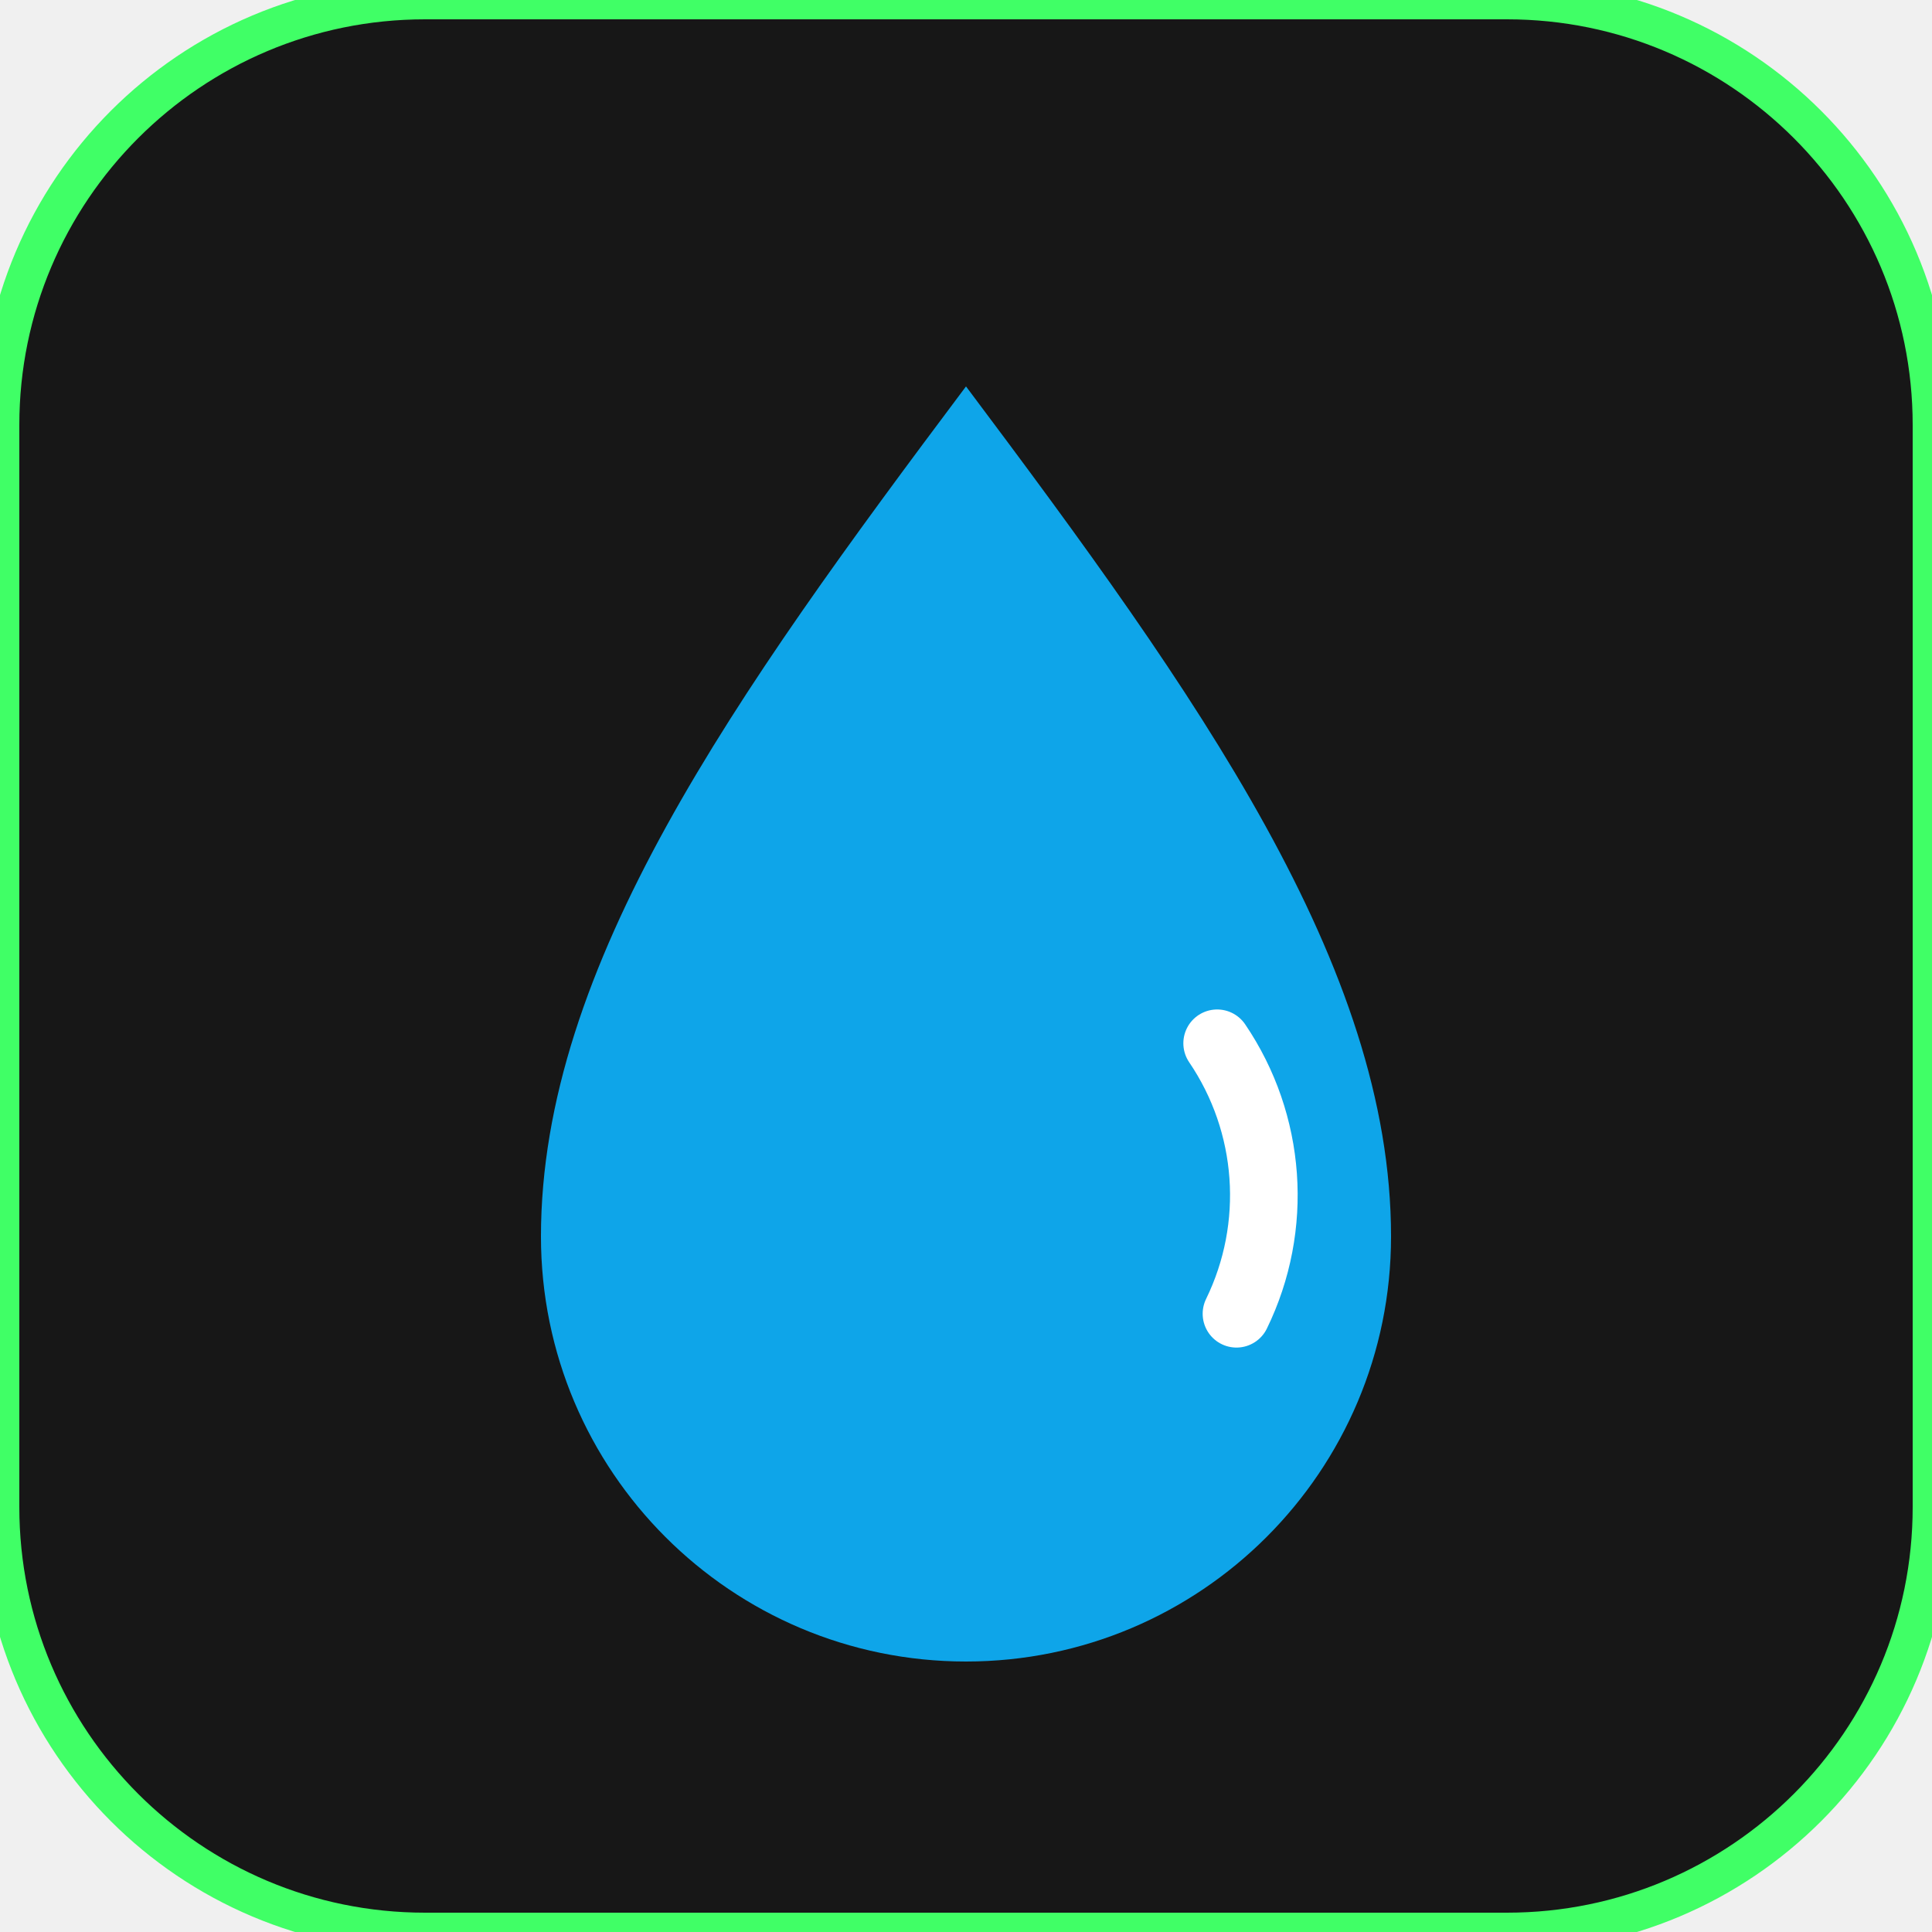
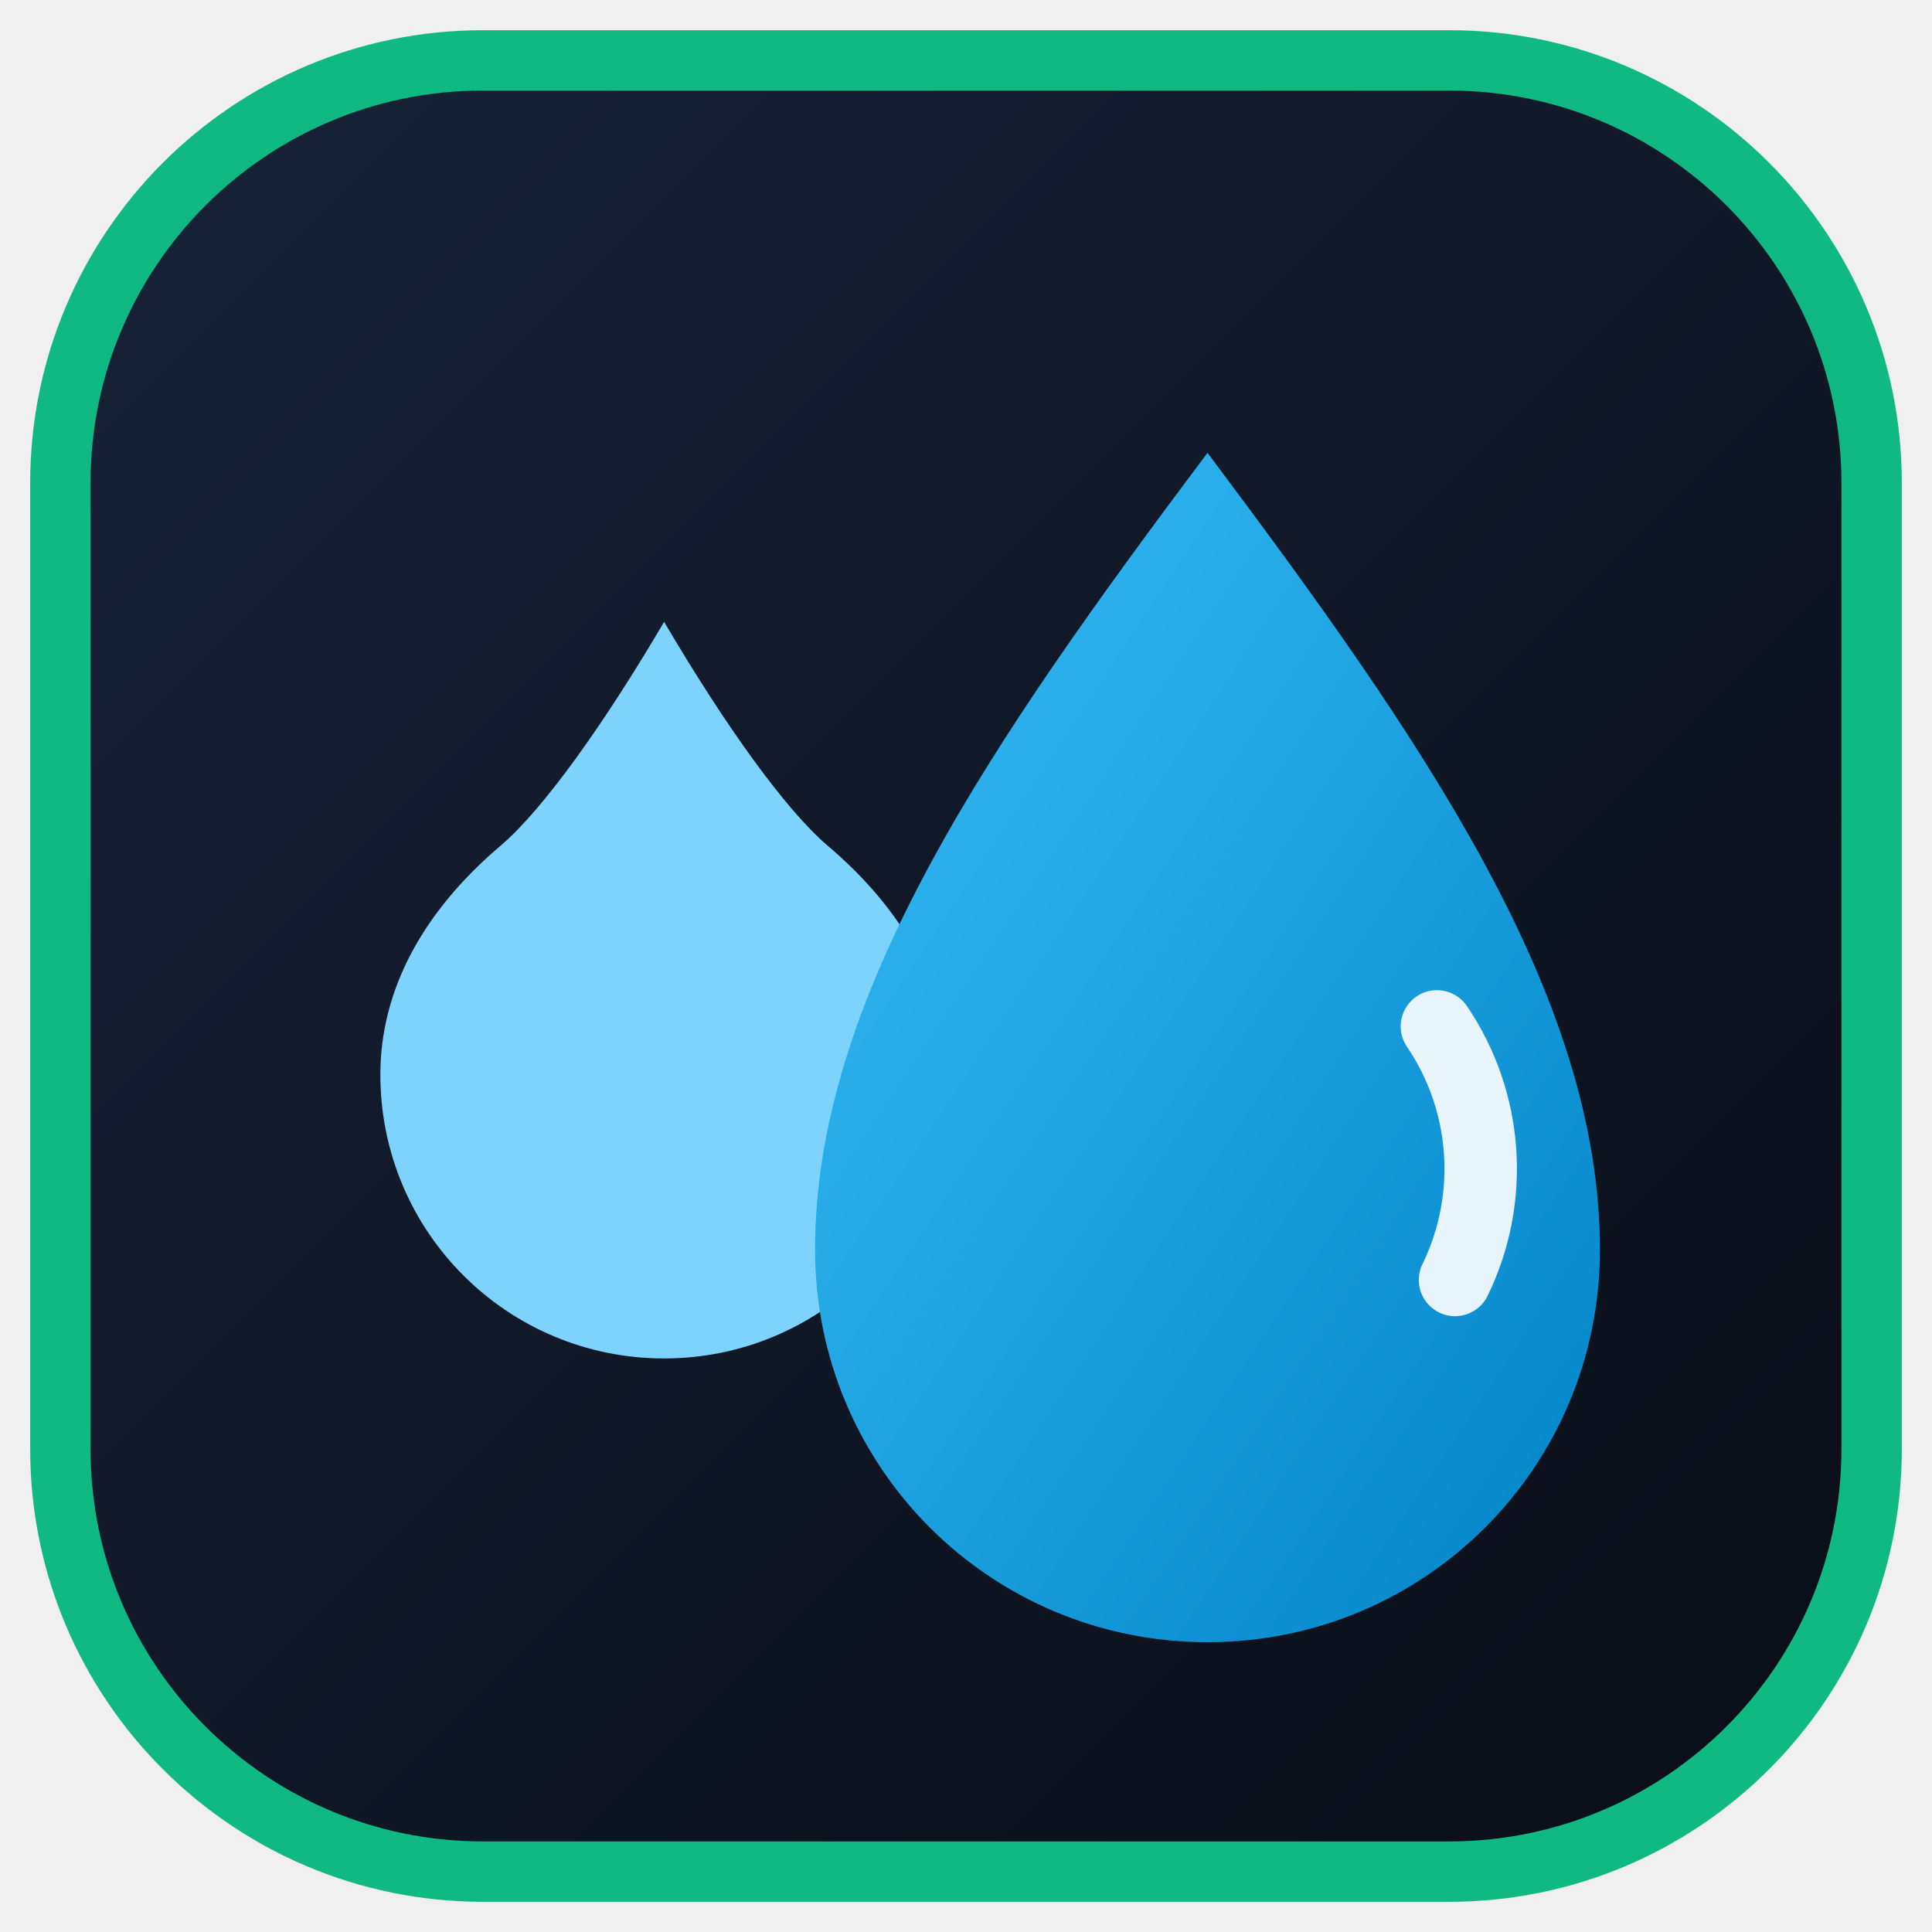
- <svg xmlns="http://www.w3.org/2000/svg" viewBox="0 0 32 32" width="32%" height="32%">
-   <path width="100" height="100" rx="22" fill="#171717" stroke="#40ff66" stroke-width="0.64" d="M7.04 0h17.92A7.04 7.04 0 0 1 32 7.04v17.92A7.04 7.04 0 0 1 24.96 32H7.04A7.04 7.04 0 0 1 0 24.96V7.04A7.04 7.04 0 0 1 7.04 0z" />
-   <path d="M16 6.4C12.16 11.52 8.96 16 8.96 20.48a7.04 7.04 0 0 0 14.08 0c0 -4.48 -3.2 -8.96 -7.04 -14.08" fill="#0EA5E9" />
-   <path d="M20.16 17.28a4.48 4.48 0 0 1 0.32 4.48" fill="none" stroke="#FFFFFF" stroke-width="1.12" stroke-linecap="round" />
+ <svg xmlns="http://www.w3.org/2000/svg" viewBox="0 0 32 32" width="32" height="32">
+   <defs>
+     <linearGradient id="favBg" x1="0%" y1="0%" x2="100%" y2="100%">
+       <stop offset="0%" stop-color="#182338" />
+       <stop offset="100%" stop-color="#090d16" />
+     </linearGradient>
+     <linearGradient id="favDrop" x1="0%" y1="0%" x2="100%" y2="100%">
+       <stop offset="0%" stop-color="#38bdf8" />
+       <stop offset="100%" stop-color="#0284c7" />
+     </linearGradient>
+   </defs>
+   <rect x="1" y="1" width="30" height="30" rx="7" fill="url(#favBg)" stroke="#10b981" stroke-width="1" />
+   <path d="M11 22.5c2.6 0 4.7-2.1 4.7-4.7 0-1.4-.7-2.7-2-3.8-.7-.6-1.7-2-2.7-3.7-1 1.7-2 3.1-2.7 3.7-1.3 1.1-2 2.4-2 3.8 0 2.6 2.1 4.7 4.7 4.7z" fill="#7dd3fc" />
+   <path d="M20 7.5C16.4 12.3 13.5 16.5 13.5 20.7c0 3.6 2.9 6.5 6.5 6.5s6.5-2.9 6.5-6.5c0-4.2-2.9-8.4-6.5-13.2z" fill="url(#favDrop)" />
+   <path d="M23.8 17a4.2 4.2 0 0 1 .3 4.2" fill="none" stroke="#ffffff" stroke-width="1.2" stroke-linecap="round" stroke-opacity="0.9" />
</svg>
